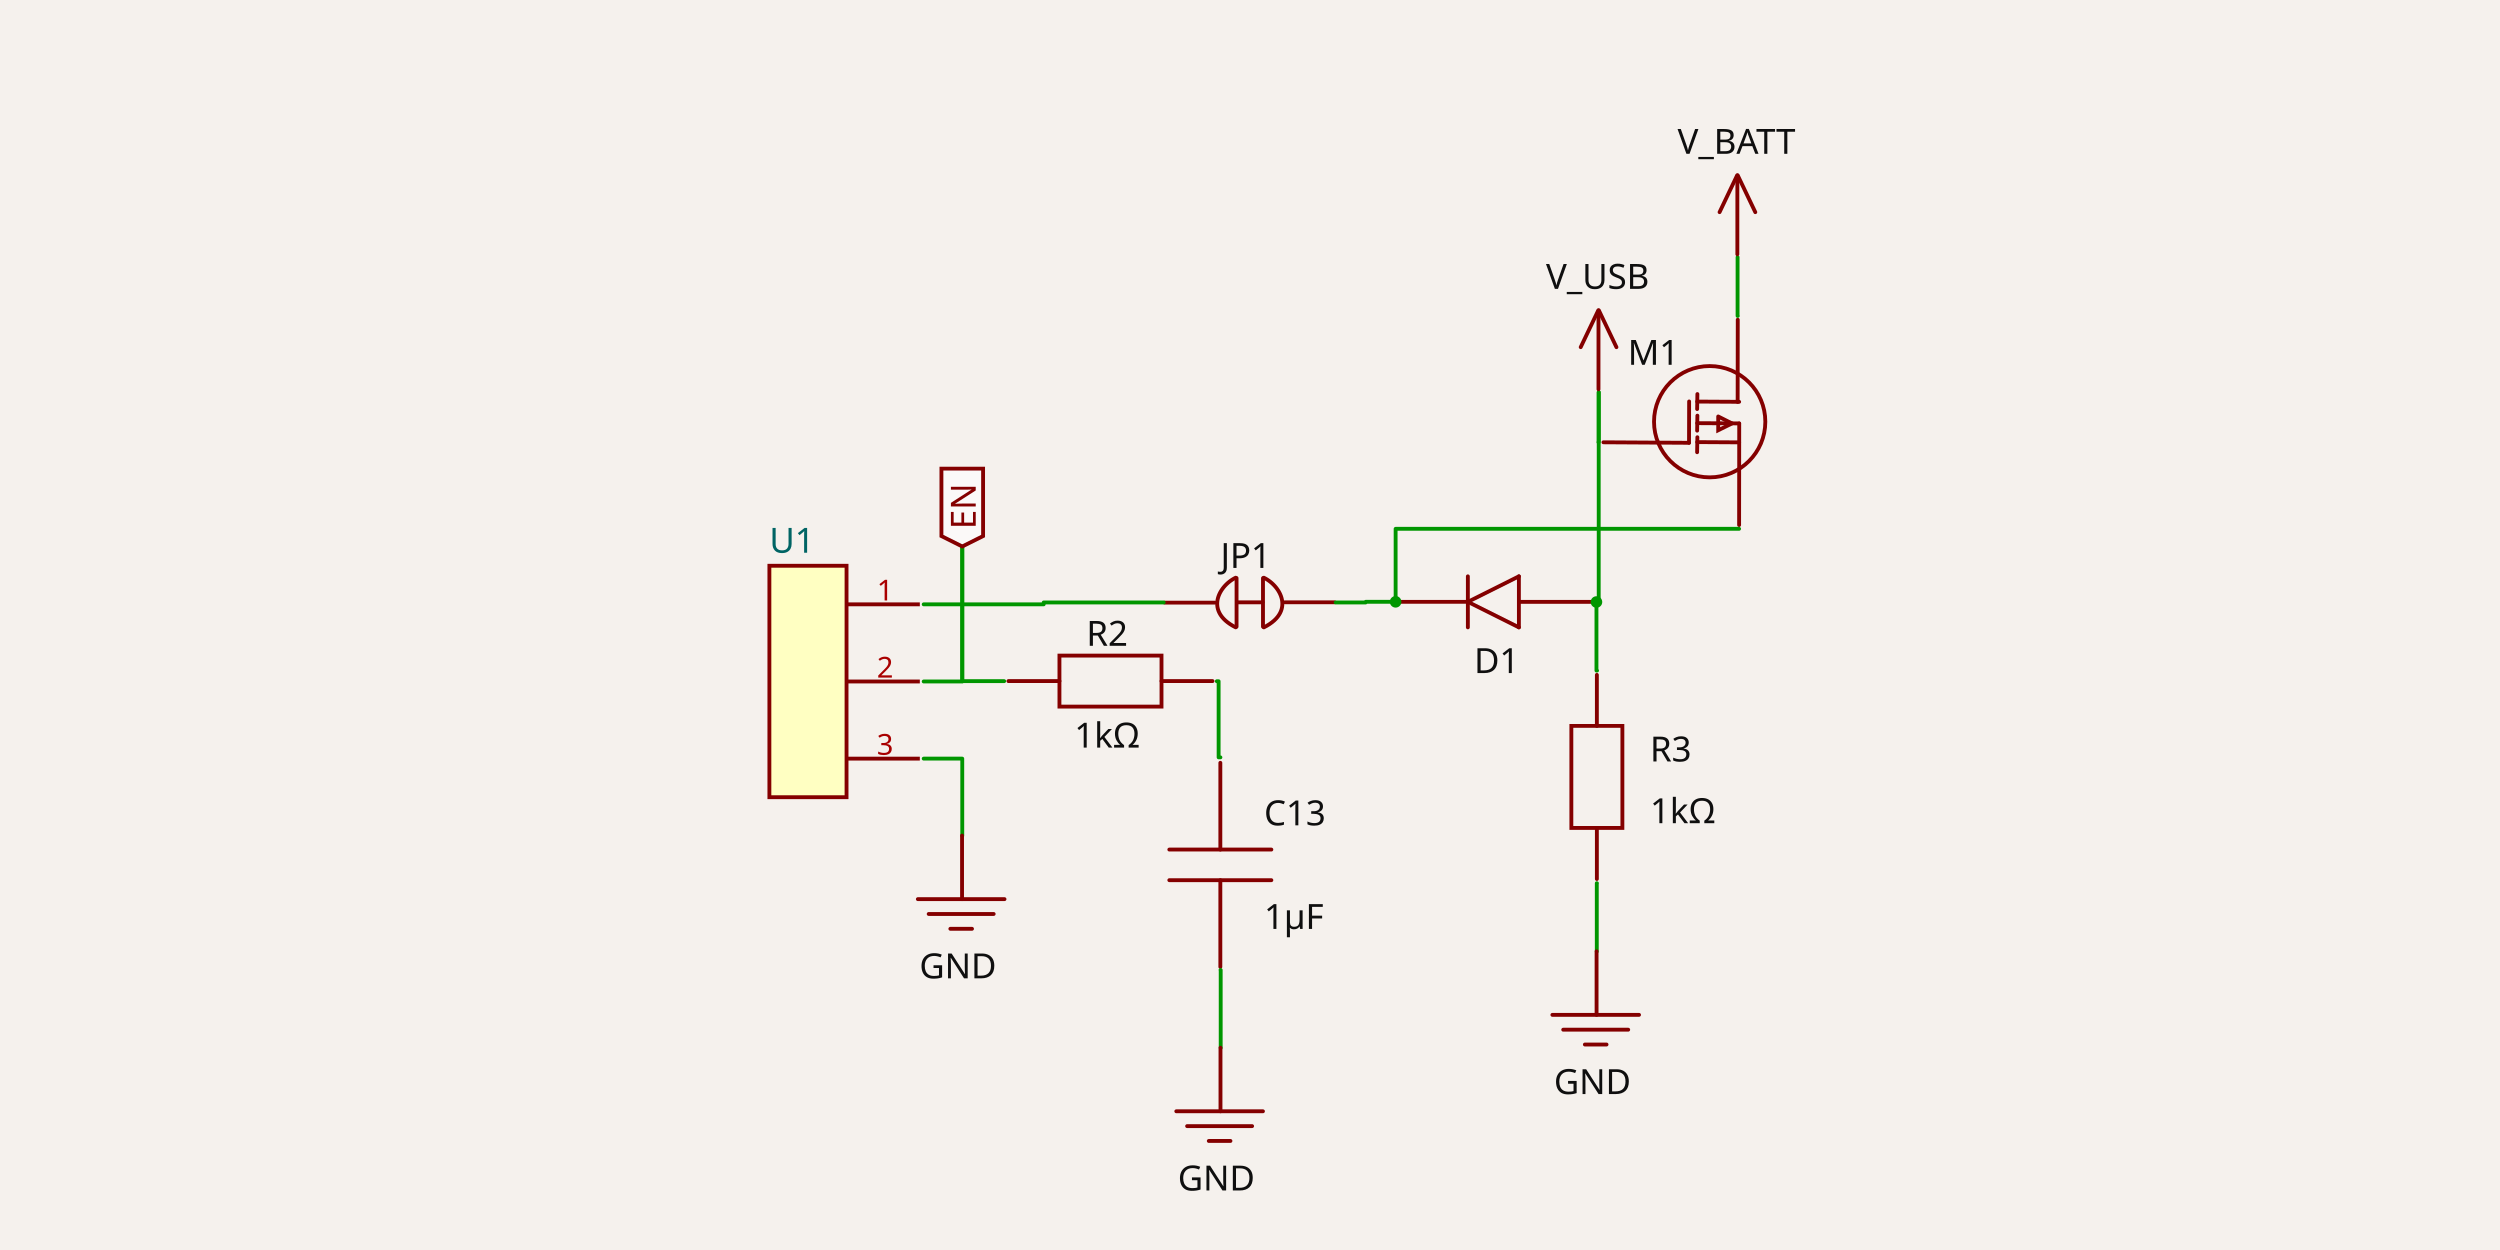
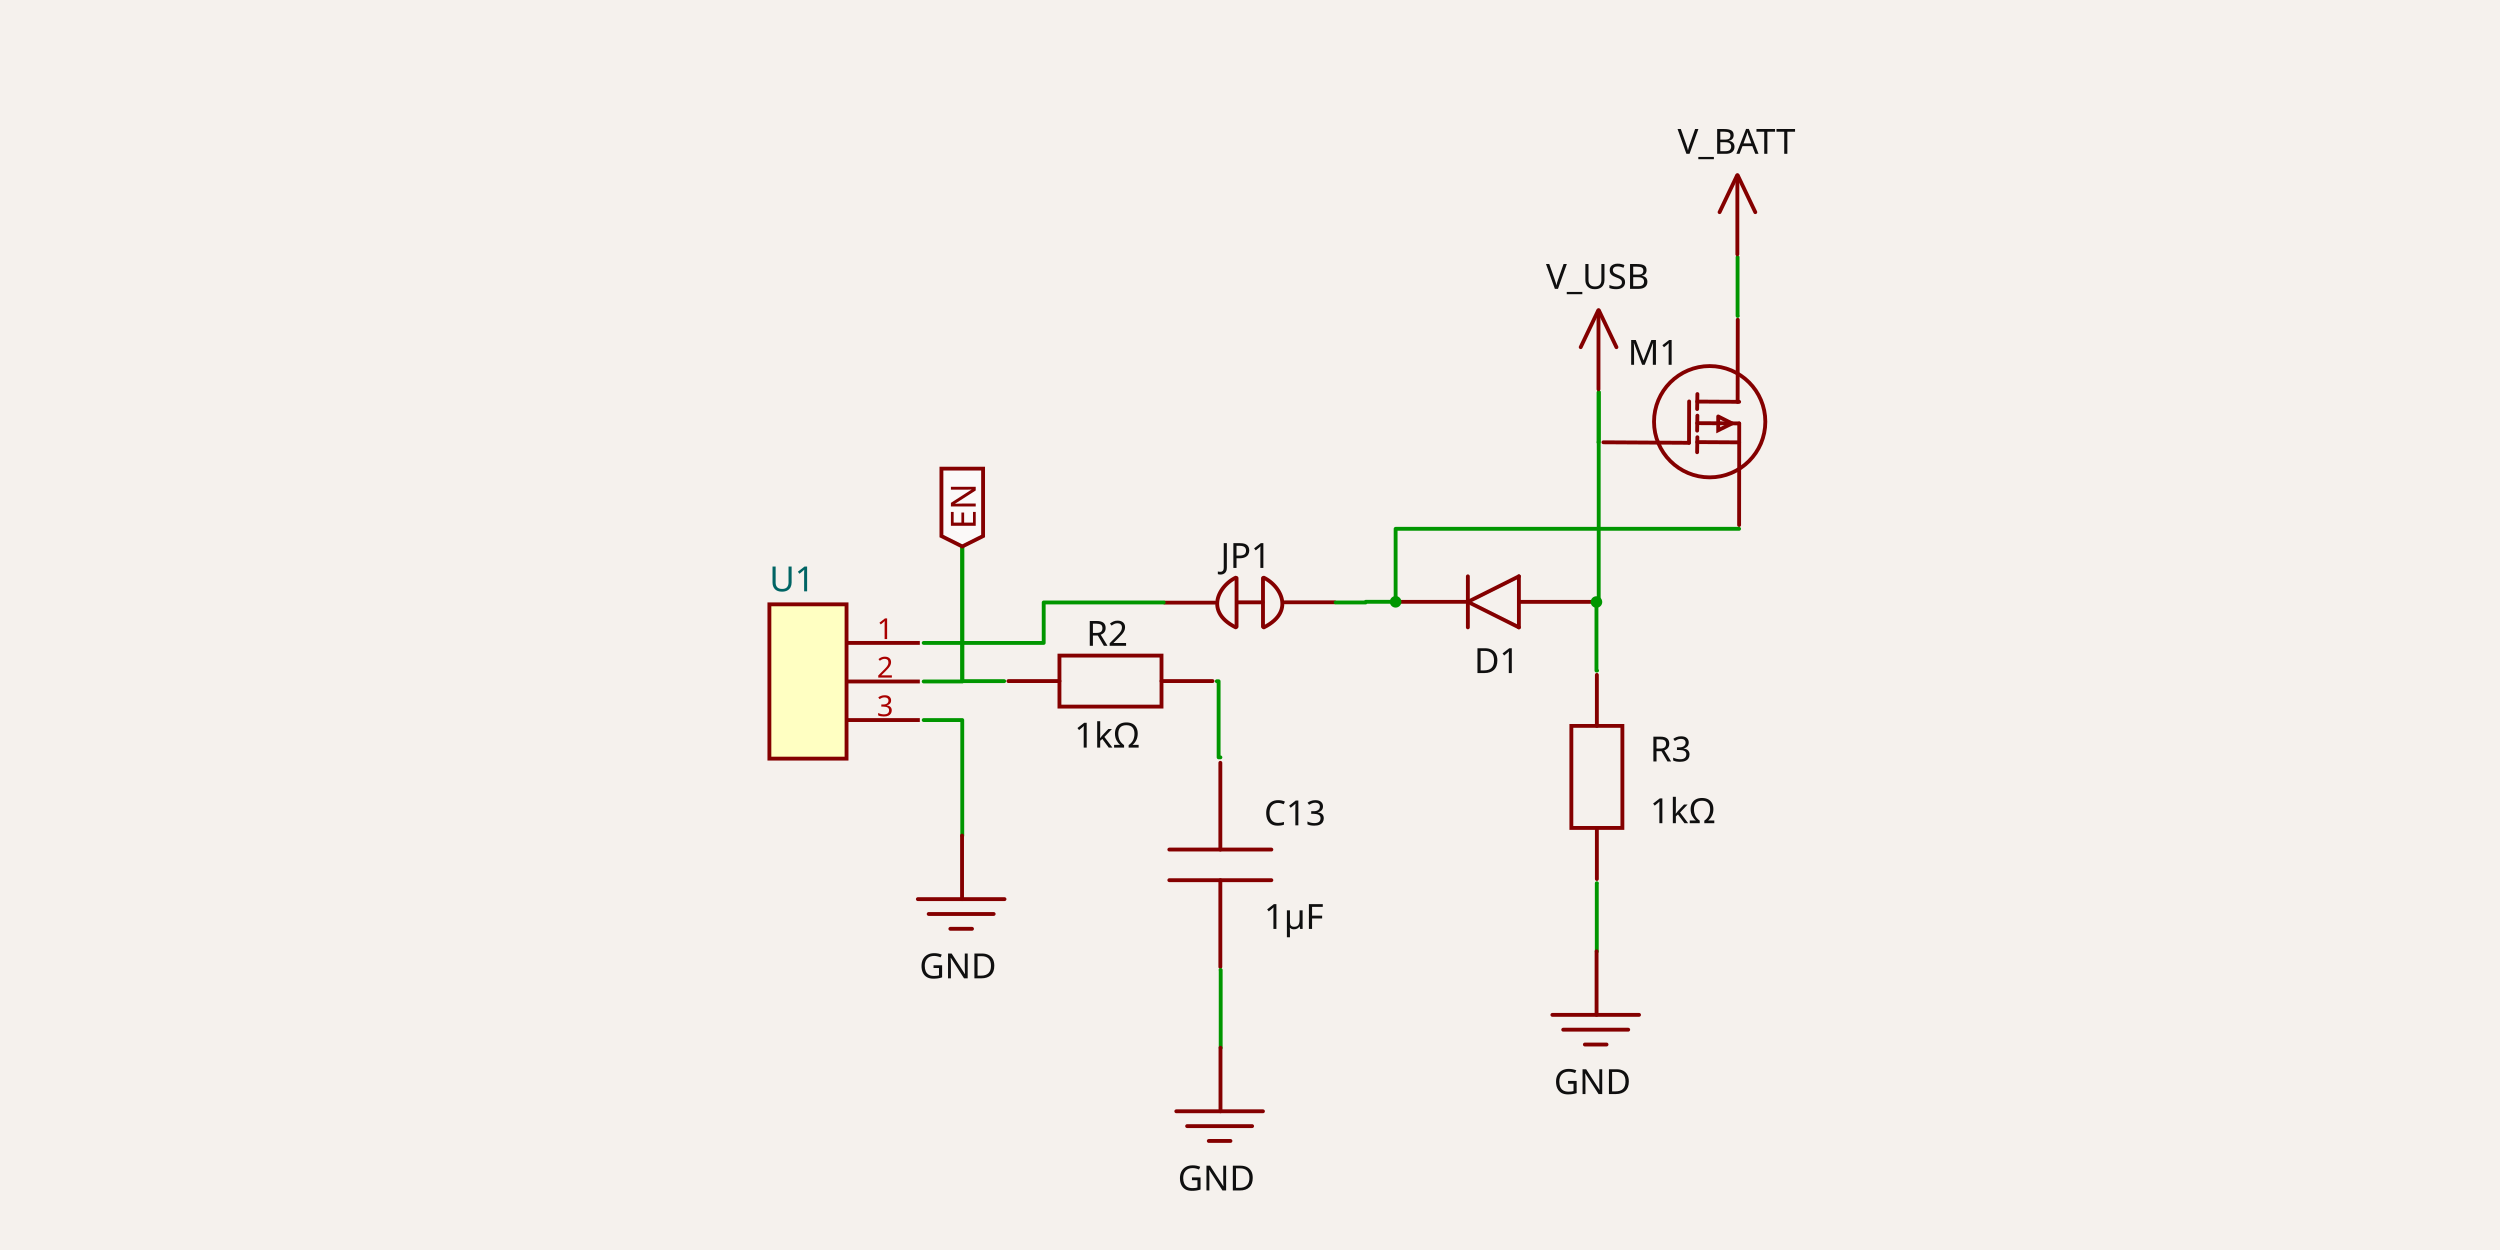
<svg xmlns="http://www.w3.org/2000/svg" width="1200" height="600" style="background-color: rgb(245, 241, 237)" data-real-to-screen-transform="matrix(92.5754489909,0,0,-92.5754489909,387.8227369756,327.1122631611)" data-software-used-string="@tscircuit/core@0.0.555">
  <style>
              .boundary { fill: rgb(245, 241, 237); }
              .schematic-boundary { fill: none; stroke: #fff; }
              .component { fill: none; stroke: rgb(132, 0, 0); }
              .chip { fill: rgb(255, 255, 194); stroke: rgb(132, 0, 0); }
              .component-pin { fill: none; stroke: rgb(132, 0, 0); }
              .trace:hover {
                filter: invert(1);
              }
              .trace:hover .trace-crossing-outline {
                opacity: 0;
              }
              .trace:hover .trace-junction {
                filter: invert(1);
              }
              .text { font-family: sans-serif; fill: rgb(0, 150, 0); }
              .pin-number { fill: rgb(169, 0, 0); }
              .port-label { fill: rgb(0, 100, 100); }
              .component-name { fill: rgb(0, 100, 100); }
            </style>
  <rect class="boundary" x="0" y="0" width="1200" height="600" />
  <g data-circuit-json-type="schematic_component" data-schematic-component-id="schematic_component_0">
-     <rect class="component chip" x="369.308" y="271.567" width="37.03" height="111.091" stroke-width="1.852px" fill="rgb(255, 255, 194)" stroke="rgb(132, 0, 0)" />
-     <rect class="component-overlay" x="369.308" y="271.567" width="37.03" height="111.091" fill="transparent" />
-     <text x="369.308" y="394.692" fill="#006464" text-anchor="start" dominant-baseline="middle" font-family="sans-serif" font-size="16.664px" transform="rotate(0, 369.3076, 394.6923)" />
-     <text x="369.308" y="259.532" fill="#006464" text-anchor="start" dominant-baseline="middle" font-family="sans-serif" font-size="16.664px" transform="rotate(0, 369.3076, 259.5322)">U1</text>
-     <line class="component-pin" x1="441.516" y1="290.082" x2="406.338" y2="290.082" stroke-width="1.852px" />
-     <text class="pin-number" x="424.853" y="288.231" style="font-family: sans-serif;" fill="rgb(169, 0, 0)" text-anchor="middle" dominant-baseline="auto" font-size="13.886px" transform="">1</text>
+     <rect class="component chip" x="369.308" y="290.082" width="37.03" height="74.06" stroke-width="1.852px" fill="rgb(255, 255, 194)" stroke="rgb(132, 0, 0)" />
+     <rect class="component-overlay" x="369.308" y="290.082" width="37.03" height="74.06" fill="transparent" />
+     <text x="369.308" y="376.177" fill="#006464" text-anchor="start" dominant-baseline="middle" font-family="sans-serif" font-size="16.664px" transform="rotate(0, 369.3076, 376.1773)" />
+     <text x="369.308" y="278.047" fill="#006464" text-anchor="start" dominant-baseline="middle" font-family="sans-serif" font-size="16.664px" transform="rotate(0, 369.3076, 278.0473)">U1</text>
+     <line class="component-pin" x1="441.516" y1="308.597" x2="406.338" y2="308.597" stroke-width="1.852px" />
+     <text class="pin-number" x="424.853" y="306.746" style="font-family: sans-serif;" fill="rgb(169, 0, 0)" text-anchor="middle" dominant-baseline="auto" font-size="13.886px" transform="">1</text>
    <line class="component-pin" x1="441.516" y1="327.112" x2="406.338" y2="327.112" stroke-width="1.852px" />
    <text class="pin-number" x="424.853" y="325.261" style="font-family: sans-serif;" fill="rgb(169, 0, 0)" text-anchor="middle" dominant-baseline="auto" font-size="13.886px" transform="">2</text>
-     <line class="component-pin" x1="441.516" y1="364.142" x2="406.338" y2="364.142" stroke-width="1.852px" />
-     <text class="pin-number" x="424.853" y="362.291" style="font-family: sans-serif;" fill="rgb(169, 0, 0)" text-anchor="middle" dominant-baseline="auto" font-size="13.886px" transform="">3</text>
+     <line class="component-pin" x1="441.516" y1="345.627" x2="406.338" y2="345.627" stroke-width="1.852px" />
+     <text class="pin-number" x="424.853" y="343.776" style="font-family: sans-serif;" fill="rgb(169, 0, 0)" text-anchor="middle" dominant-baseline="auto" font-size="13.886px" transform="">3</text>
  </g>
  <g data-circuit-json-type="schematic_component" data-schematic-component-id="schematic_component_1">
    <rect class="component-overlay" x="559.041" y="277.3" width="81.577" height="23.836" fill="transparent" />
    <path d="M 583.079 289.264 L 559.041 289.264" stroke="rgb(132, 0, 0)" fill="none" stroke-width="1.852px" stroke-linecap="round" />
    <path d="M 640.618 289.105 L 616.709 289.105" stroke="rgb(132, 0, 0)" fill="none" stroke-width="1.852px" stroke-linecap="round" />
    <path d="M 606.056 289.106 L 593.731 289.106" stroke="rgb(132, 0, 0)" fill="none" stroke-width="1.852px" stroke-linecap="round" />
    <path d="M 606.232 277.494 L 606.232 300.822" stroke="rgb(132, 0, 0)" fill="none" stroke-width="1.852px" stroke-linecap="round" />
    <path d="M 593.548 277.485 L 593.548 300.813" stroke="rgb(132, 0, 0)" fill="none" stroke-width="1.852px" stroke-linecap="round" />
    <path d="M 593.118 301.124 L 593.118 301.124 L 591.671 300.344 L 590.37 299.535 L 589.209 298.701 L 588.184 297.844 L 587.289 296.967 L 586.52 296.073 L 585.871 295.166 L 585.339 294.248 L 584.918 293.322 L 584.603 292.391 L 584.39 291.458 L 584.273 290.526 L 584.248 289.598 L 584.309 288.677 L 584.453 287.766 L 584.673 286.868 L 584.966 285.985 L 585.326 285.122 L 585.748 284.28 L 586.228 283.462 L 586.76 282.673 L 587.34 281.914 L 587.963 281.188 L 588.624 280.5 L 589.319 279.85 L 590.041 279.243 L 590.787 278.682 L 591.551 278.169 L 592.329 277.707 L 593.116 277.3 L 593.116 277.3" stroke="rgb(132, 0, 0)" fill="none" stroke-width="1.852px" stroke-linecap="round" />
    <path d="M 606.655 301.136 L 606.655 301.136 L 608.102 300.356 L 609.403 299.547 L 610.564 298.713 L 611.59 297.855 L 612.485 296.979 L 613.254 296.085 L 613.902 295.178 L 614.434 294.26 L 614.855 293.334 L 615.17 292.403 L 615.383 291.47 L 615.5 290.538 L 615.525 289.61 L 615.464 288.689 L 615.32 287.778 L 615.1 286.879 L 614.807 285.997 L 614.447 285.133 L 614.025 284.291 L 613.545 283.474 L 613.013 282.685 L 612.433 281.926 L 611.81 281.2 L 611.149 280.511 L 610.455 279.862 L 609.732 279.255 L 608.986 278.694 L 608.222 278.181 L 607.444 277.719 L 606.657 277.312 L 606.657 277.312" stroke="rgb(132, 0, 0)" fill="none" stroke-width="1.852px" stroke-linecap="round" />
    <text x="597.941" y="272.621" fill="rgb(15, 15, 15)" font-family="sans-serif" text-anchor="middle" dominant-baseline="auto" font-size="16.664px">JP1</text>
  </g>
  <g data-circuit-json-type="schematic_component" data-schematic-component-id="schematic_component_2">
    <rect class="component-overlay" x="769.639" y="153.459" width="65.189" height="98.561" fill="transparent" />
    <path d="M 769.639 212.303 L 810.729 212.546" stroke="rgb(132, 0, 0)" fill="none" stroke-width="1.852px" stroke-linecap="round" />
    <path d="M 834.124 153.459 L 834.068 192.926" stroke="rgb(132, 0, 0)" fill="none" stroke-width="1.852px" stroke-linecap="round" />
    <path d="M 834.772 252.021 L 834.828 203.284" stroke="rgb(132, 0, 0)" fill="none" stroke-width="1.852px" stroke-linecap="round" />
    <path d="M 814.684 192.752 L 834.793 192.872" stroke="rgb(132, 0, 0)" fill="none" stroke-width="1.852px" stroke-linecap="round" />
    <path d="M 814.744 189.152 L 814.625 196.352" stroke="rgb(132, 0, 0)" fill="none" stroke-width="1.852px" stroke-linecap="round" />
    <path d="M 814.684 212.212 L 834.793 212.331" stroke="rgb(132, 0, 0)" fill="none" stroke-width="1.852px" stroke-linecap="round" />
    <path d="M 814.737 209.871 L 814.617 217.071" stroke="rgb(132, 0, 0)" fill="none" stroke-width="1.852px" stroke-linecap="round" />
    <path d="M 814.744 199.512 L 814.625 206.712" stroke="rgb(132, 0, 0)" fill="none" stroke-width="1.852px" stroke-linecap="round" />
    <path d="M 824.739 199.906 L 824.739 206.515 L 831.381 203.249 L 824.739 199.906" stroke="rgb(132, 0, 0)" fill="none" stroke-width="1.852px" stroke-linecap="round" />
    <path d="M 814.684 203.112 L 834.793 203.231" stroke="rgb(132, 0, 0)" fill="none" stroke-width="1.852px" stroke-linecap="round" />
    <path d="M 810.785 192.698 L 810.729 212.546" stroke="rgb(132, 0, 0)" fill="none" stroke-width="1.852px" stroke-linecap="round" />
    <text x="805.997" y="169.327" fill="rgb(15, 15, 15)" font-family="sans-serif" text-anchor="end" dominant-baseline="middle" font-size="16.664px">M1</text>
    <text x="805.997" y="242.075" fill="rgb(15, 15, 15)" font-family="sans-serif" text-anchor="end" dominant-baseline="middle" font-size="16.664px" />
    <circle cx="820.644" cy="202.42" r="26.712px" stroke-width="1.852px" fill="none" stroke="rgb(132, 0, 0)" />
  </g>
  <g data-circuit-json-type="schematic_component" data-schematic-component-id="schematic_component_3">
    <rect class="component-overlay" x="669.507" y="276.64" width="96.302" height="24.494" fill="transparent" />
    <path d="M 704.573 288.887 L 729.067 276.64" stroke="rgb(132, 0, 0)" fill="none" stroke-width="1.852px" stroke-linecap="round" />
    <path d="M 729.067 301.134 L 704.573 288.887" stroke="rgb(132, 0, 0)" fill="none" stroke-width="1.852px" stroke-linecap="round" />
    <path d="M 729.067 276.64 L 729.067 301.134" stroke="rgb(132, 0, 0)" fill="none" stroke-width="1.852px" stroke-linecap="round" />
    <path d="M 704.573 301.134 L 704.573 276.64" stroke="rgb(132, 0, 0)" fill="none" stroke-width="1.852px" stroke-linecap="round" />
    <path d="M 729.271 288.887 L 765.808 288.887" stroke="rgb(132, 0, 0)" fill="none" stroke-width="1.852px" stroke-linecap="round" />
    <path d="M 669.507 288.879 L 704.103 288.879" stroke="rgb(132, 0, 0)" fill="none" stroke-width="1.852px" stroke-linecap="round" />
    <text x="718.424" y="310.135" fill="rgb(15, 15, 15)" font-family="sans-serif" text-anchor="middle" dominant-baseline="hanging" font-size="16.664px">D1</text>
    <text x="717.969" y="259.485" fill="rgb(15, 15, 15)" font-family="sans-serif" text-anchor="middle" dominant-baseline="auto" font-size="16.664px" />
  </g>
  <g data-circuit-json-type="schematic_component" data-schematic-component-id="schematic_component_4">
    <rect class="component-overlay" x="484.039" y="314.676" width="97.976" height="24.494" fill="transparent" />
    <path d="M 484.039 326.923 L 508.533 326.923" stroke="rgb(132, 0, 0)" fill="none" stroke-width="1.852px" stroke-linecap="round" />
    <path d="M 557.521 326.923 L 582.015 326.923" stroke="rgb(132, 0, 0)" fill="none" stroke-width="1.852px" stroke-linecap="round" />
    <path d="M 533.027 314.676 L 557.521 314.676 L 557.521 339.17 L 508.533 339.17 L 508.533 314.676 L 533.027 314.676" stroke="rgb(132, 0, 0)" fill="none" stroke-width="1.852px" stroke-linecap="round" />
    <text x="531.424" y="309.981" fill="rgb(15, 15, 15)" font-family="sans-serif" text-anchor="middle" dominant-baseline="auto" font-size="16.664px">R2</text>
    <text x="531.424" y="345.931" fill="rgb(15, 15, 15)" font-family="sans-serif" text-anchor="middle" dominant-baseline="hanging" font-size="16.664px">1kΩ</text>
  </g>
  <g data-circuit-json-type="schematic_component" data-schematic-component-id="schematic_component_5">
    <rect class="component-overlay" x="754.25" y="323.939" width="24.494" height="97.976" fill="transparent" />
    <path d="M 766.497 421.915 L 766.497 397.421" stroke="rgb(132, 0, 0)" fill="none" stroke-width="1.852px" stroke-linecap="round" />
    <path d="M 766.497 348.433 L 766.497 323.939" stroke="rgb(132, 0, 0)" fill="none" stroke-width="1.852px" stroke-linecap="round" />
    <path d="M 754.25 372.927 L 754.25 348.433 L 778.744 348.433 L 778.744 397.421 L 754.25 397.421 L 754.25 372.927" stroke="rgb(132, 0, 0)" fill="none" stroke-width="1.852px" stroke-linecap="round" />
    <text x="792.013" y="359.718" fill="rgb(15, 15, 15)" font-family="sans-serif" text-anchor="start" dominant-baseline="middle" font-size="16.664px">R3</text>
    <text x="792.013" y="389.342" fill="rgb(15, 15, 15)" font-family="sans-serif" text-anchor="start" dominant-baseline="middle" font-size="16.664px">1kΩ</text>
  </g>
  <g data-circuit-json-type="schematic_component" data-schematic-component-id="schematic_component_6">
    <rect class="component-overlay" x="561.269" y="366.15" width="48.988" height="97.976" fill="transparent" />
    <path d="M 585.763 366.15 L 585.763 407.79" stroke="rgb(132, 0, 0)" fill="none" stroke-width="1.852px" stroke-linecap="round" />
    <path d="M 585.763 422.486 L 585.763 464.126" stroke="rgb(132, 0, 0)" fill="none" stroke-width="1.852px" stroke-linecap="round" />
    <path d="M 561.269 407.79 L 610.257 407.79" stroke="rgb(132, 0, 0)" fill="none" stroke-width="1.852px" stroke-linecap="round" />
    <path d="M 561.269 422.486 L 610.257 422.486" stroke="rgb(132, 0, 0)" fill="none" stroke-width="1.852px" stroke-linecap="round" />
    <text x="606.754" y="396.152" fill="rgb(15, 15, 15)" font-family="sans-serif" text-anchor="start" dominant-baseline="auto" font-size="16.664px">C13</text>
    <text x="606.754" y="432.97" fill="rgb(15, 15, 15)" font-family="sans-serif" text-anchor="start" dominant-baseline="hanging" font-size="16.664px">1µF</text>
  </g>
  <g class="trace" data-circuit-json-type="schematic_trace" data-schematic-trace-id="schematic_trace_0">
-     <path d="M 558.582 289.182 L 500.975 289.182 L 500.975 290.082 L 443.368 290.082" class="trace-invisible-hover-outline" stroke="rgb(0, 150, 0)" fill="none" stroke-width="14.812px" stroke-linecap="round" opacity="0" stroke-linejoin="round" />
-     <path d="M 558.582 289.182 L 500.975 289.182 L 500.975 290.082 L 443.368 290.082" stroke="rgb(0, 150, 0)" fill="none" stroke-width="1.852px" stroke-linecap="round" stroke-linejoin="round" />
+     <path d="M 558.582 289.182 L 500.975 289.182 L 500.975 308.597 L 443.368 308.597" class="trace-invisible-hover-outline" stroke="rgb(0, 150, 0)" fill="none" stroke-width="14.812px" stroke-linecap="round" opacity="0" stroke-linejoin="round" />
+     <path d="M 558.582 289.182 L 500.975 289.182 L 500.975 308.597 L 443.368 308.597" stroke="rgb(0, 150, 0)" fill="none" stroke-width="1.852px" stroke-linecap="round" stroke-linejoin="round" />
  </g>
  <g class="trace" data-circuit-json-type="schematic_trace" data-schematic-trace-id="schematic_trace_1">
    <path d="M 669.899 288.874 L 655.51 288.874 L 655.51 289.194 L 641.122 289.194" class="trace-invisible-hover-outline" stroke="rgb(0, 150, 0)" fill="none" stroke-width="14.812px" stroke-linecap="round" opacity="0" stroke-linejoin="round" />
    <path d="M 669.899 288.874 L 655.51 288.874 L 655.51 289.194 L 641.122 289.194" stroke="rgb(0, 150, 0)" fill="none" stroke-width="1.852px" stroke-linecap="round" stroke-linejoin="round" />
  </g>
  <g class="trace" data-circuit-json-type="schematic_trace" data-schematic-trace-id="schematic_trace_2">
    <path d="M 669.899 288.874 L 669.899 253.834 L 834.758 253.834" class="trace-invisible-hover-outline" stroke="rgb(0, 150, 0)" fill="none" stroke-width="14.812px" stroke-linecap="round" opacity="0" stroke-linejoin="round" />
    <path d="M 669.899 288.874 L 669.899 253.834 L 834.758 253.834" stroke="rgb(0, 150, 0)" fill="none" stroke-width="1.852px" stroke-linecap="round" stroke-linejoin="round" />
    <circle cx="669.899" cy="288.874" r="2.777" class="trace-junction" fill="rgb(0, 150, 0)" />
  </g>
  <g class="trace" data-circuit-json-type="schematic_trace" data-schematic-trace-id="schematic_trace_3">
    <path d="M 766.019 288.968 L 767.382 288.968 L 767.382 188.249" class="trace-invisible-hover-outline" stroke="rgb(0, 150, 0)" fill="none" stroke-width="14.812px" stroke-linecap="round" opacity="0" stroke-linejoin="round" />
    <path d="M 766.019 288.968 L 767.382 288.968 L 767.382 188.249" stroke="rgb(0, 150, 0)" fill="none" stroke-width="1.852px" stroke-linecap="round" stroke-linejoin="round" />
  </g>
  <g class="trace" data-circuit-json-type="schematic_trace" data-schematic-trace-id="schematic_trace_4">
    <path d="M 767.245 212.229 L 767.382 212.229 L 767.382 188.249" class="trace-invisible-hover-outline" stroke="rgb(0, 150, 0)" fill="none" stroke-width="14.812px" stroke-linecap="round" opacity="0" stroke-linejoin="round" />
    <path d="M 767.245 212.229 L 767.382 212.229 L 767.382 188.249" stroke="rgb(0, 150, 0)" fill="none" stroke-width="1.852px" stroke-linecap="round" stroke-linejoin="round" />
  </g>
  <g class="trace" data-circuit-json-type="schematic_trace" data-schematic-trace-id="schematic_trace_5">
    <path d="M 834.138 151.645 L 834.036 151.645 L 834.036 123.446" class="trace-invisible-hover-outline" stroke="rgb(0, 150, 0)" fill="none" stroke-width="14.812px" stroke-linecap="round" opacity="0" stroke-linejoin="round" />
    <path d="M 834.138 151.645 L 834.036 151.645 L 834.036 123.446" stroke="rgb(0, 150, 0)" fill="none" stroke-width="1.852px" stroke-linecap="round" stroke-linejoin="round" />
  </g>
  <g class="trace" data-circuit-json-type="schematic_trace" data-schematic-trace-id="schematic_trace_6">
-     <path d="M 443.368 364.142 L 461.883 364.142 L 461.883 401.173" class="trace-invisible-hover-outline" stroke="rgb(0, 150, 0)" fill="none" stroke-width="14.812px" stroke-linecap="round" opacity="0" stroke-linejoin="round" />
-     <path d="M 443.368 364.142 L 461.883 364.142 L 461.883 401.173" stroke="rgb(0, 150, 0)" fill="none" stroke-width="1.852px" stroke-linecap="round" stroke-linejoin="round" />
+     <path d="M 443.368 345.627 L 461.883 345.627 L 461.883 401.173" class="trace-invisible-hover-outline" stroke="rgb(0, 150, 0)" fill="none" stroke-width="14.812px" stroke-linecap="round" opacity="0" stroke-linejoin="round" />
+     <path d="M 443.368 345.627 L 461.883 345.627 L 461.883 401.173" stroke="rgb(0, 150, 0)" fill="none" stroke-width="1.852px" stroke-linecap="round" stroke-linejoin="round" />
  </g>
  <g class="trace" data-circuit-json-type="schematic_trace" data-schematic-trace-id="schematic_trace_7">
    <path d="M 585.847 465.59 L 585.934 465.59 L 585.934 503.006" class="trace-invisible-hover-outline" stroke="rgb(0, 150, 0)" fill="none" stroke-width="14.812px" stroke-linecap="round" opacity="0" stroke-linejoin="round" />
    <path d="M 585.847 465.59 L 585.934 465.59 L 585.934 503.006" stroke="rgb(0, 150, 0)" fill="none" stroke-width="1.852px" stroke-linecap="round" stroke-linejoin="round" />
  </g>
  <g class="trace" data-circuit-json-type="schematic_trace" data-schematic-trace-id="schematic_trace_8">
    <path d="M 766.53 423.946 L 766.456 423.946 L 766.456 456.718" class="trace-invisible-hover-outline" stroke="rgb(0, 150, 0)" fill="none" stroke-width="14.812px" stroke-linecap="round" opacity="0" stroke-linejoin="round" />
    <path d="M 766.53 423.946 L 766.456 423.946 L 766.456 456.718" stroke="rgb(0, 150, 0)" fill="none" stroke-width="1.852px" stroke-linecap="round" stroke-linejoin="round" />
  </g>
  <g class="trace" data-circuit-json-type="schematic_trace" data-schematic-trace-id="schematic_trace_9">
    <path d="M 443.368 327.112 L 461.883 327.112 L 461.883 262.309" class="trace-invisible-hover-outline" stroke="rgb(0, 150, 0)" fill="none" stroke-width="14.812px" stroke-linecap="round" opacity="0" stroke-linejoin="round" />
    <path d="M 443.368 327.112 L 461.883 327.112 L 461.883 262.309" stroke="rgb(0, 150, 0)" fill="none" stroke-width="1.852px" stroke-linecap="round" stroke-linejoin="round" />
  </g>
  <g class="trace" data-circuit-json-type="schematic_trace" data-schematic-trace-id="schematic_trace_10">
    <path d="M 482.008 326.956 L 461.883 326.956 L 461.883 262.309" class="trace-invisible-hover-outline" stroke="rgb(0, 150, 0)" fill="none" stroke-width="14.812px" stroke-linecap="round" opacity="0" stroke-linejoin="round" />
    <path d="M 482.008 326.956 L 461.883 326.956 L 461.883 262.309" stroke="rgb(0, 150, 0)" fill="none" stroke-width="1.852px" stroke-linecap="round" stroke-linejoin="round" />
  </g>
  <g class="trace" data-circuit-json-type="schematic_trace" data-schematic-trace-id="schematic_trace_11">
    <path d="M 766.581 321.874 L 766.3 321.874 L 766.3 288.968 L 766.019 288.968" class="trace-invisible-hover-outline" stroke="rgb(0, 150, 0)" fill="none" stroke-width="14.812px" stroke-linecap="round" opacity="0" stroke-linejoin="round" />
    <path d="M 766.581 321.874 L 766.3 321.874 L 766.3 288.968 L 766.019 288.968" stroke="rgb(0, 150, 0)" fill="none" stroke-width="1.852px" stroke-linecap="round" stroke-linejoin="round" />
    <circle cx="766.3" cy="288.968" r="2.777" class="trace-junction" fill="rgb(0, 150, 0)" />
  </g>
  <g class="trace" data-circuit-json-type="schematic_trace" data-schematic-trace-id="schematic_trace_12">
    <path d="M 585.796 363.533 L 584.938 363.533 L 584.938 327.006 L 584.08 327.006" class="trace-invisible-hover-outline" stroke="rgb(0, 150, 0)" fill="none" stroke-width="14.812px" stroke-linecap="round" opacity="0" stroke-linejoin="round" />
    <path d="M 585.796 363.533 L 584.938 363.533 L 584.938 327.006 L 584.08 327.006" stroke="rgb(0, 150, 0)" fill="none" stroke-width="1.852px" stroke-linecap="round" stroke-linejoin="round" />
  </g>
  <rect class="component-overlay" x="758.737" y="148.95" width="17.152" height="37.915" fill="transparent" />
  <path d="M 767.178 148.95 L 758.737 166.638" stroke="rgb(132, 0, 0)" fill="none" stroke-width="1.852px" stroke-linecap="round" />
  <path d="M 767.449 148.959 L 775.889 166.648" stroke="rgb(132, 0, 0)" fill="none" stroke-width="1.852px" stroke-linecap="round" />
  <path d="M 767.275 149.417 L 767.275 186.865" stroke="rgb(132, 0, 0)" fill="none" stroke-width="1.852px" stroke-linecap="round" />
  <text x="766.861" y="143.525" fill="rgb(15, 15, 15)" font-family="sans-serif" text-anchor="middle" dominant-baseline="ideographic" font-size="16.664px">V_USB</text>
  <rect class="component-overlay" x="825.391" y="84.147" width="17.152" height="37.915" fill="transparent" />
  <path d="M 833.832 84.147 L 825.391 101.836" stroke="rgb(132, 0, 0)" fill="none" stroke-width="1.852px" stroke-linecap="round" />
  <path d="M 834.103 84.156 L 842.544 101.845" stroke="rgb(132, 0, 0)" fill="none" stroke-width="1.852px" stroke-linecap="round" />
  <path d="M 833.93 84.614 L 833.93 122.063" stroke="rgb(132, 0, 0)" fill="none" stroke-width="1.852px" stroke-linecap="round" />
  <text x="833.515" y="78.722" fill="rgb(15, 15, 15)" font-family="sans-serif" text-anchor="middle" dominant-baseline="ideographic" font-size="16.664px">V_BATT</text>
  <rect class="component-overlay" x="440.569" y="401.072" width="41.596" height="44.754" fill="transparent" />
  <path d="M 461.783 401.072 L 461.783 431.588" stroke="rgb(132, 0, 0)" fill="none" stroke-width="1.852px" stroke-linecap="round" />
  <path d="M 440.569 431.585 L 482.165 431.585" stroke="rgb(132, 0, 0)" fill="none" stroke-width="1.852px" stroke-linecap="round" />
  <path d="M 445.768 438.706 L 476.965 438.706" stroke="rgb(132, 0, 0)" fill="none" stroke-width="1.852px" stroke-linecap="round" />
  <path d="M 456.167 445.826 L 466.566 445.826" stroke="rgb(132, 0, 0)" fill="none" stroke-width="1.852px" stroke-linecap="round" />
  <text x="459.789" y="456.669" fill="rgb(15, 15, 15)" font-family="sans-serif" text-anchor="middle" dominant-baseline="hanging" font-size="16.664px">GND</text>
  <rect class="component-overlay" x="564.62" y="502.905" width="41.596" height="44.754" fill="transparent" />
  <path d="M 585.834 502.905 L 585.834 533.421" stroke="rgb(132, 0, 0)" fill="none" stroke-width="1.852px" stroke-linecap="round" />
  <path d="M 564.62 533.418 L 606.216 533.418" stroke="rgb(132, 0, 0)" fill="none" stroke-width="1.852px" stroke-linecap="round" />
  <path d="M 569.819 540.539 L 601.016 540.539" stroke="rgb(132, 0, 0)" fill="none" stroke-width="1.852px" stroke-linecap="round" />
  <path d="M 580.218 547.659 L 590.617 547.659" stroke="rgb(132, 0, 0)" fill="none" stroke-width="1.852px" stroke-linecap="round" />
  <text x="583.84" y="558.502" fill="rgb(15, 15, 15)" font-family="sans-serif" text-anchor="middle" dominant-baseline="hanging" font-size="16.664px">GND</text>
  <rect class="component-overlay" x="745.142" y="456.618" width="41.596" height="44.754" fill="transparent" />
  <path d="M 766.356 456.618 L 766.356 487.134" stroke="rgb(132, 0, 0)" fill="none" stroke-width="1.852px" stroke-linecap="round" />
  <path d="M 745.142 487.131 L 786.738 487.131" stroke="rgb(132, 0, 0)" fill="none" stroke-width="1.852px" stroke-linecap="round" />
  <path d="M 750.341 494.251 L 781.538 494.251" stroke="rgb(132, 0, 0)" fill="none" stroke-width="1.852px" stroke-linecap="round" />
  <path d="M 760.74 501.371 L 771.139 501.371" stroke="rgb(132, 0, 0)" fill="none" stroke-width="1.852px" stroke-linecap="round" />
  <text x="764.362" y="512.215" fill="rgb(15, 15, 15)" font-family="sans-serif" text-anchor="middle" dominant-baseline="hanging" font-size="16.664px">GND</text>
  <path class="net-label" d="     M 461.883,262.309     L 451.885,257.31     L 451.885,224.946     L 471.881,224.946     L 471.881,257.31     Z   " fill="rgba(255, 255, 255, 0.6)" stroke="rgb(132, 0, 0)" stroke-width="1.852px" />
  <text class="net-label-text" x="461.883" y="253.978" fill="rgb(132, 0, 0)" text-anchor="start" dominant-baseline="central" font-family="sans-serif" font-variant-numeric="tabular-nums" font-size="16.664px" transform="rotate(-90 461.8831 253.9777)">EN</text>
</svg>
